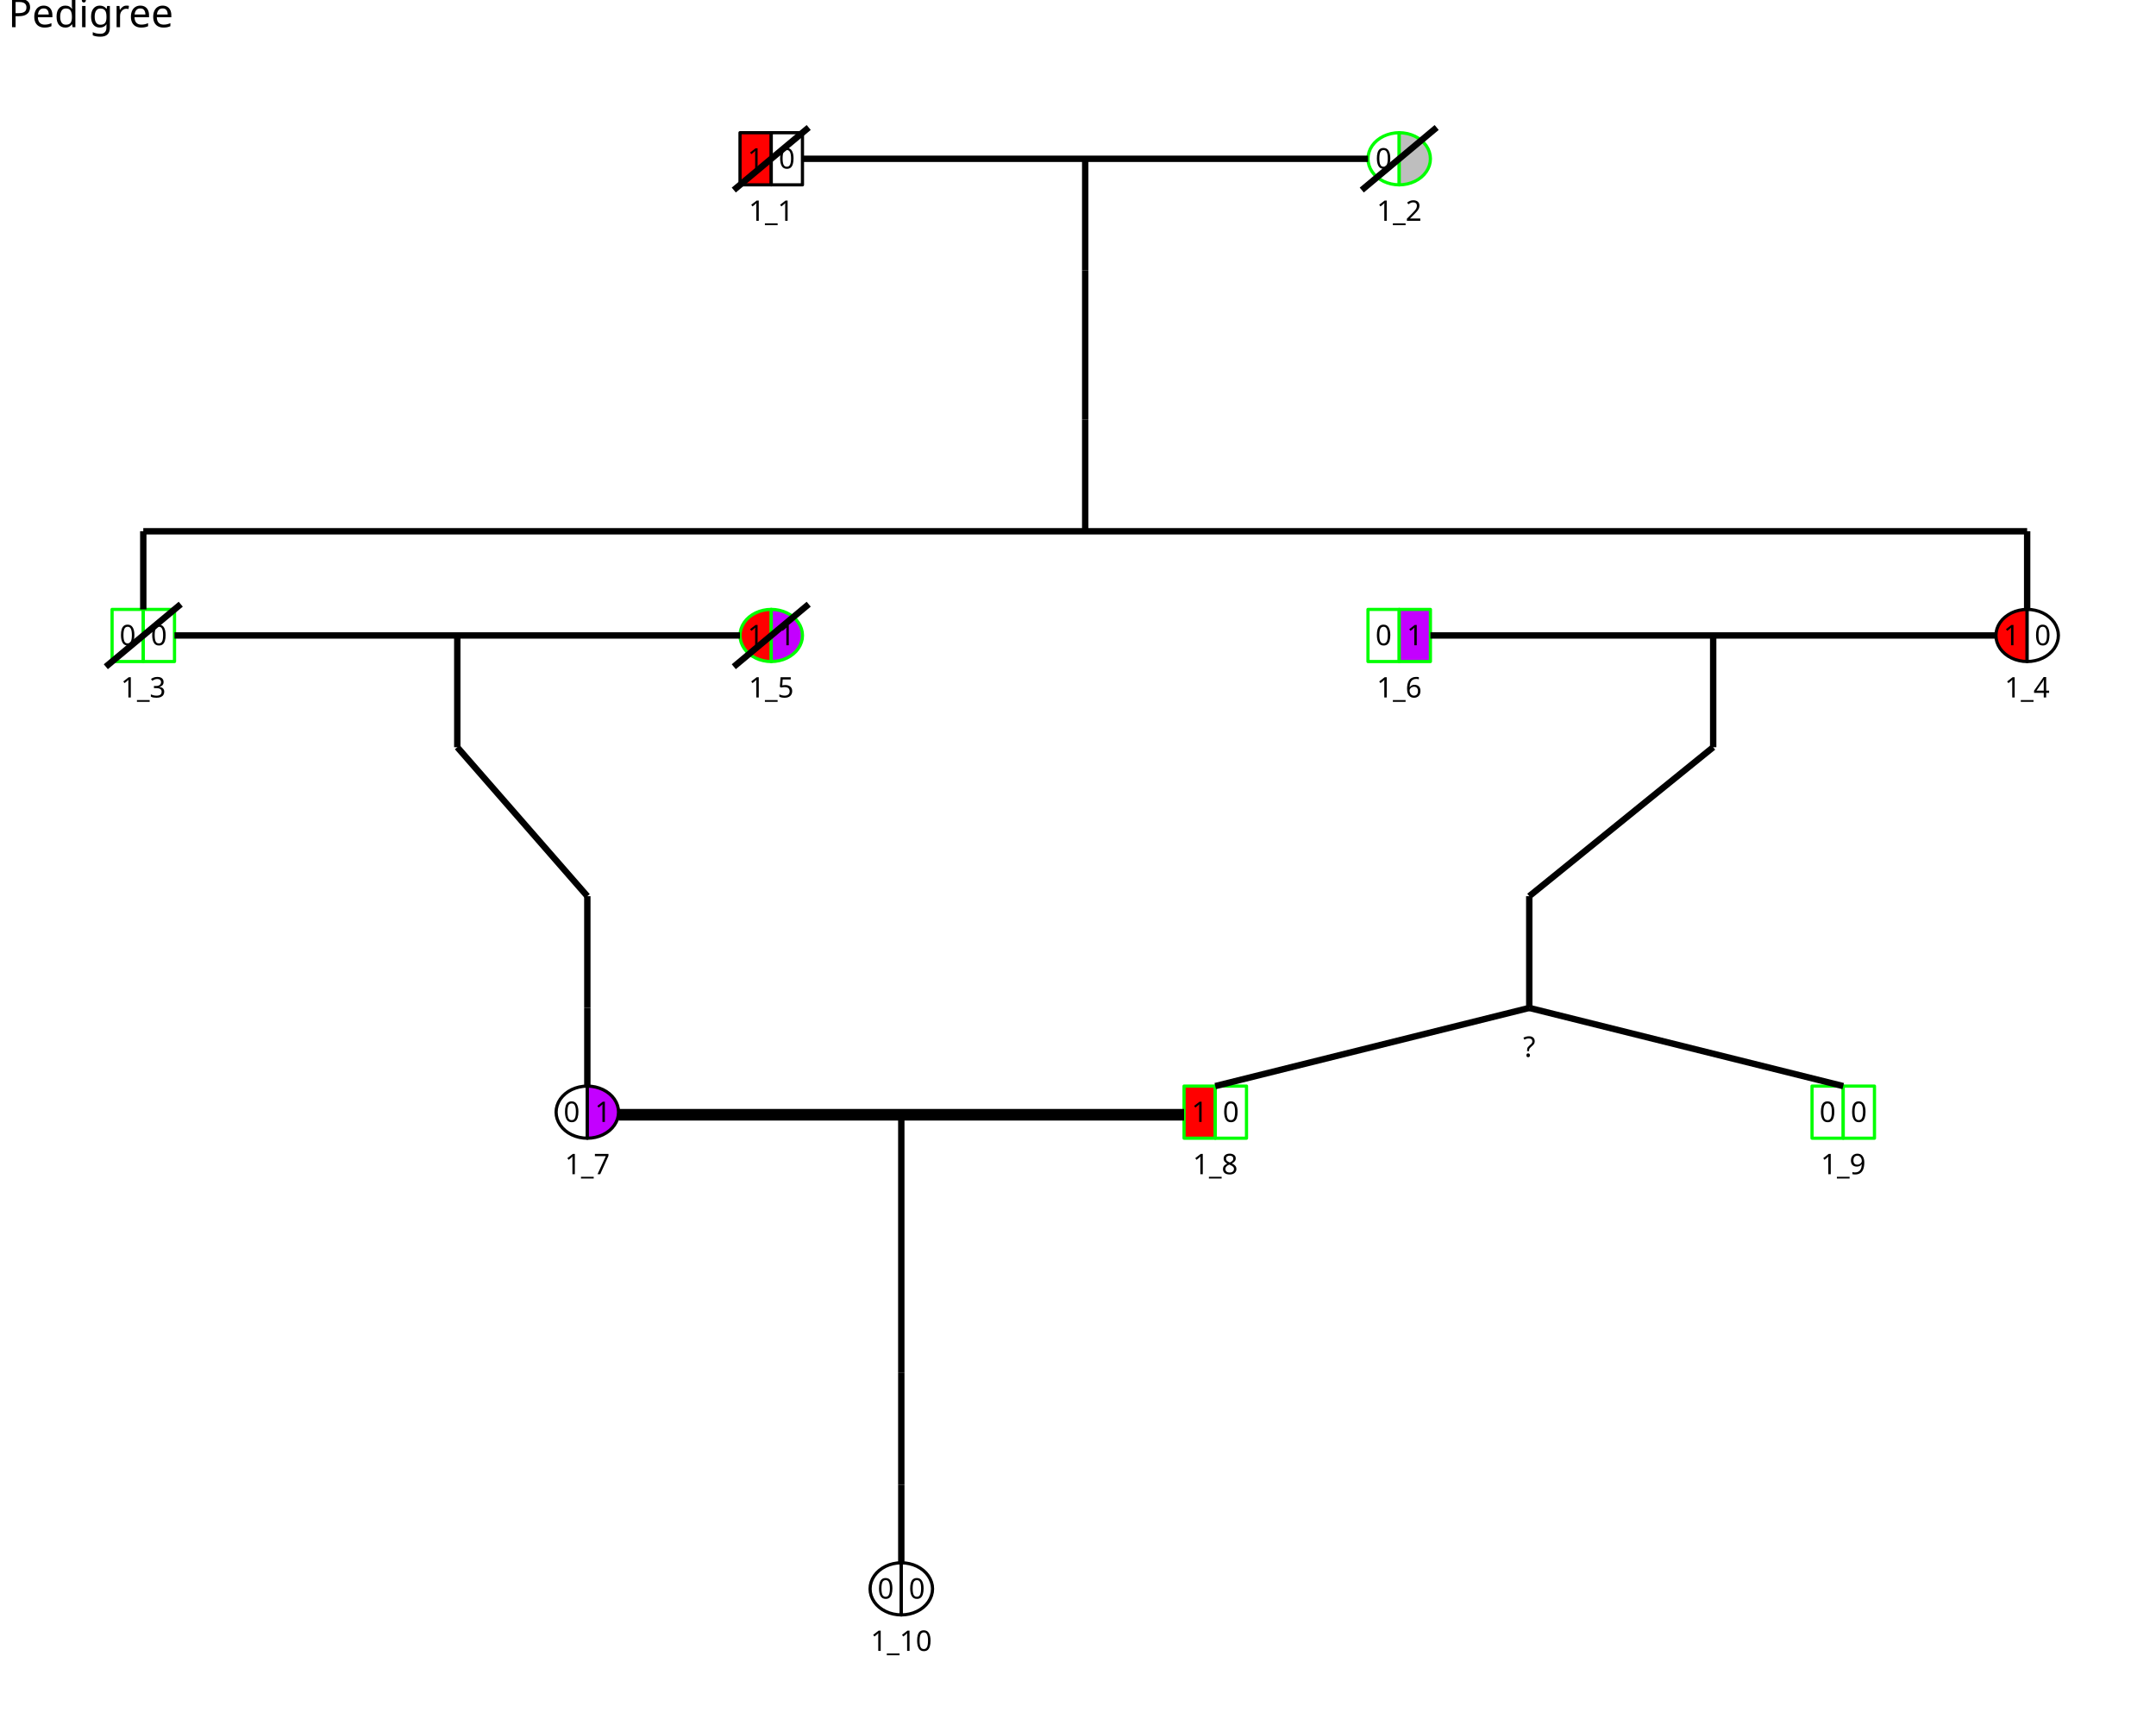
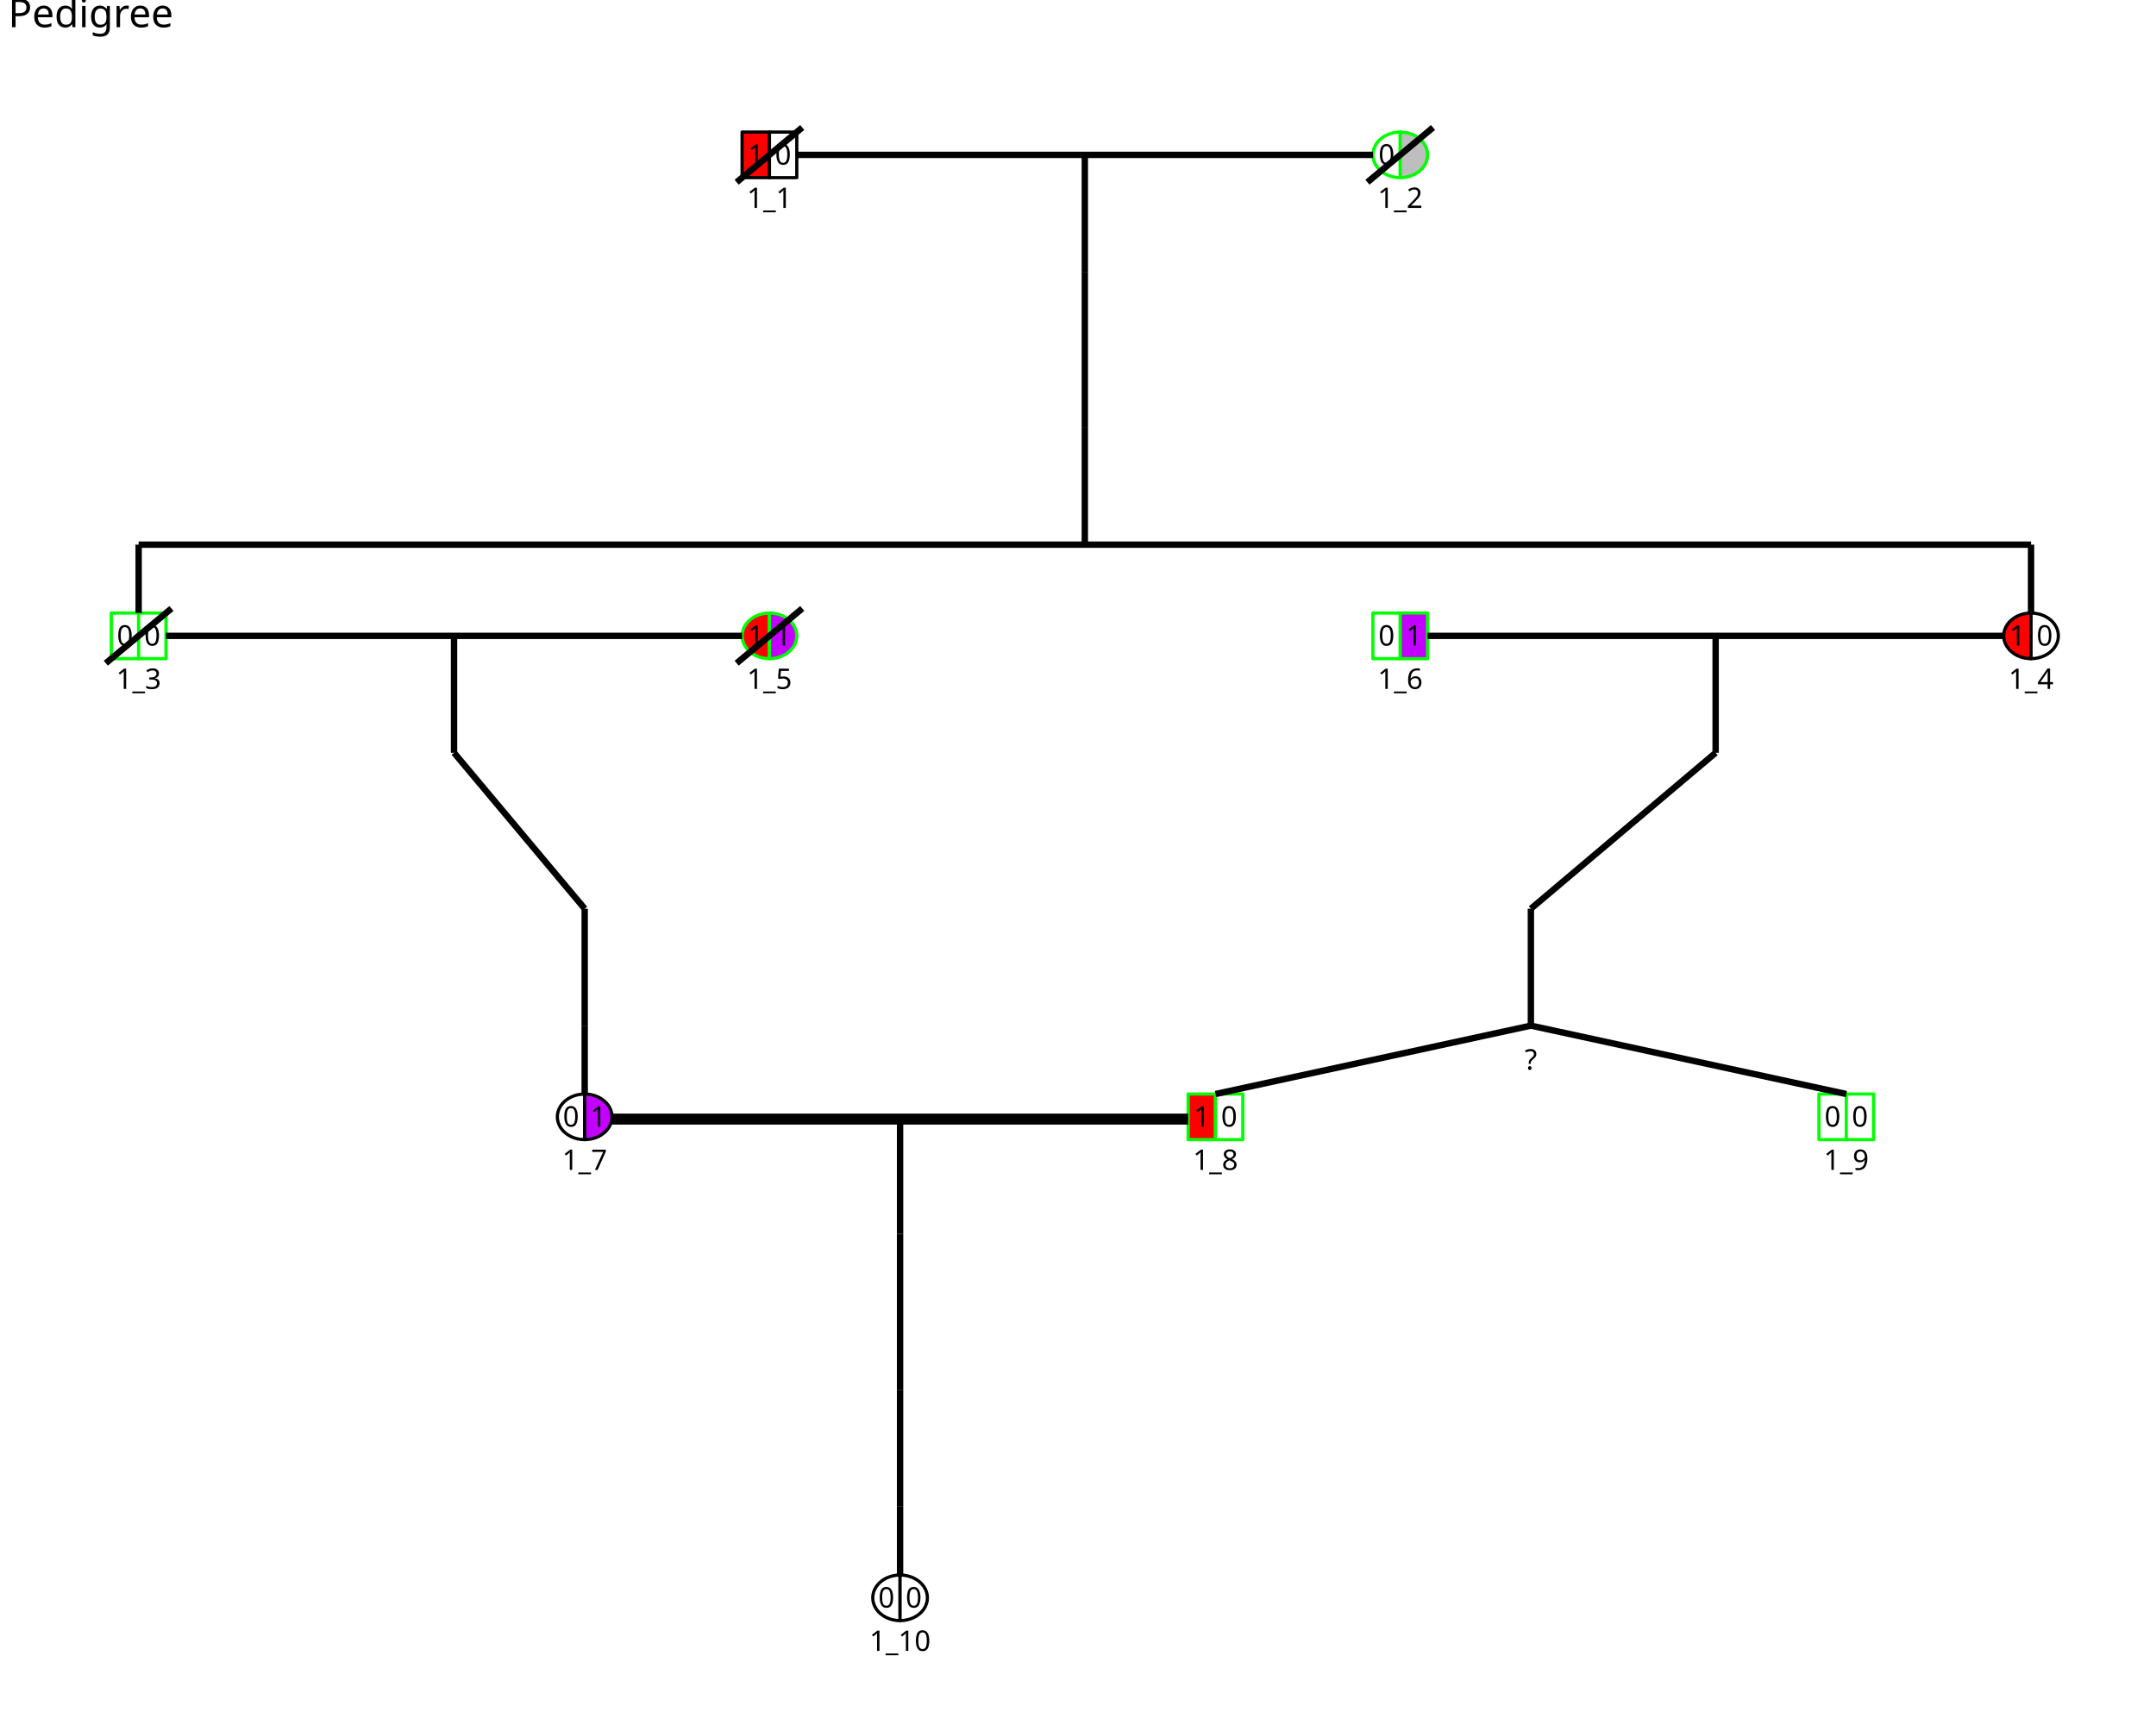
<svg xmlns="http://www.w3.org/2000/svg" class="svglite" data-engine-version="2.0" width="720.00pt" height="576.00pt" viewBox="0 0 720.00 576.00">
  <defs>
    <style type="text/css">
    .svglite line, .svglite polyline, .svglite polygon, .svglite path, .svglite rect, .svglite circle {
      fill: none;
      stroke: #000000;
      stroke-linecap: round;
      stroke-linejoin: round;
      stroke-miterlimit: 10.00;
    }
  </style>
  </defs>
  <rect width="100%" height="100%" style="stroke: none; fill: #FFFFFF;" />
  <defs>
    <clipPath id="cpMC4wMHw3MjAuMDB8MC4wMHw1NzYuMDA=">
      <rect x="0.00" y="0.00" width="720.00" height="576.00" />
    </clipPath>
  </defs>
  <g clip-path="url(#cpMC4wMHw3MjAuMDB8MC4wMHw1NzYuMDA=)">
    <rect x="0.00" y="0.00" width="720.00" height="576.00" style="stroke-width: 1.07; stroke: #FFFFFF; fill: #FFFFFF;" />
  </g>
  <defs>
    <clipPath id="cpMi43NHw3MjAuMDB8MTcuMzB8NTczLjI2">
      <rect x="2.74" y="17.30" width="717.26" height="555.96" />
    </clipPath>
  </defs>
  <g clip-path="url(#cpMi43NHw3MjAuMDB8MTcuMzB8NTczLjI2)">
    <rect x="2.74" y="17.30" width="717.26" height="555.96" style="stroke-width: 1.07; stroke: none;" />
-     <polygon points="257.56,53.02 257.56,44.31 247.13,44.31 247.13,61.72 257.56,61.72 " style="stroke-width: 1.07; stroke-linecap: butt; fill: #FF0000;" />
-     <polygon points="47.85,212.19 47.85,203.49 37.43,203.49 37.43,220.89 47.85,220.89 " style="stroke-width: 1.07; stroke: #00FF00; stroke-linecap: butt; fill: #FFFFFF;" />
-     <polygon points="196.14,371.36 196.14,362.66 194.78,362.74 193.44,362.96 192.15,363.33 190.92,363.83 189.79,364.46 188.77,365.21 187.87,366.07 187.11,367.01 186.51,368.03 186.07,369.11 185.80,370.23 185.71,371.36 185.80,372.50 186.07,373.62 186.51,374.69 187.11,375.71 187.87,376.66 188.77,377.52 189.79,378.27 190.92,378.90 192.15,379.40 193.44,379.77 194.78,379.99 196.14,380.06 " style="stroke-width: 1.07; stroke-linecap: butt; fill: #FFFFFF;" />
-     <polygon points="300.99,530.54 300.99,521.84 299.63,521.91 298.29,522.14 297.00,522.50 295.78,523.00 294.64,523.64 293.62,524.39 292.72,525.24 291.96,526.19 291.36,527.21 290.92,528.29 290.65,529.40 290.57,530.54 290.65,531.67 290.92,532.79 291.36,533.87 291.96,534.89 292.72,535.84 293.62,536.69 294.64,537.44 295.78,538.07 297.00,538.58 298.29,538.94 299.63,539.16 300.99,539.24 " style="stroke-width: 1.07; stroke-linecap: butt; fill: #FFFFFF;" />
-     <polygon points="467.27,53.02 467.27,44.31 465.90,44.39 464.57,44.61 463.28,44.98 462.05,45.48 460.92,46.11 459.89,46.86 458.99,47.72 458.24,48.66 457.63,49.69 457.20,50.76 456.93,51.88 456.84,53.02 456.93,54.15 457.20,55.27 457.63,56.34 458.24,57.37 458.99,58.31 459.89,59.17 460.92,59.92 462.05,60.55 463.28,61.05 464.57,61.42 465.90,61.64 467.27,61.72 " style="stroke-width: 1.07; stroke: #00FF00; stroke-linecap: butt; fill: #FFFFFF;" />
-     <polygon points="257.56,212.19 257.56,203.49 256.20,203.56 254.86,203.79 253.57,204.15 252.35,204.66 251.21,205.29 250.19,206.04 249.29,206.89 248.53,207.84 247.93,208.86 247.49,209.94 247.22,211.05 247.13,212.19 247.22,213.33 247.49,214.44 247.93,215.52 248.53,216.54 249.29,217.49 250.19,218.34 251.21,219.09 252.35,219.72 253.57,220.23 254.86,220.59 256.20,220.82 257.56,220.89 " style="stroke-width: 1.07; stroke: #00FF00; stroke-linecap: butt; fill: #FF0000;" />
-     <polygon points="405.84,371.36 405.84,362.66 395.42,362.66 395.42,380.06 405.84,380.06 " style="stroke-width: 1.07; stroke: #00FF00; stroke-linecap: butt; fill: #FF0000;" />
-     <polygon points="467.27,212.19 467.27,203.49 456.84,203.49 456.84,220.89 467.27,220.89 " style="stroke-width: 1.07; stroke: #00FF00; stroke-linecap: butt; fill: #FFFFFF;" />
-     <polygon points="615.55,371.36 615.55,362.66 605.13,362.66 605.13,380.06 615.55,380.06 " style="stroke-width: 1.07; stroke: #00FF00; stroke-linecap: butt; fill: #FFFFFF;" />
-     <polygon points="676.97,212.19 676.97,203.49 675.61,203.56 674.27,203.79 672.98,204.15 671.76,204.66 670.63,205.29 669.60,206.04 668.70,206.89 667.94,207.84 667.34,208.86 666.90,209.94 666.64,211.05 666.55,212.19 666.64,213.33 666.90,214.44 667.34,215.52 667.94,216.54 668.70,217.49 669.60,218.34 670.63,219.09 671.76,219.72 672.98,220.23 674.27,220.59 675.61,220.82 676.97,220.89 " style="stroke-width: 1.07; stroke-linecap: butt; fill: #FF0000;" />
-     <polygon points="257.56,53.02 257.56,61.72 267.98,61.72 267.98,44.31 257.56,44.31 " style="stroke-width: 1.07; stroke-linecap: butt; fill: #FFFFFF;" />
-     <polygon points="47.85,212.19 47.85,220.89 58.28,220.89 58.28,203.49 47.85,203.49 " style="stroke-width: 1.07; stroke: #00FF00; stroke-linecap: butt; fill: #FFFFFF;" />
-     <polygon points="196.14,371.36 196.14,380.06 197.50,379.99 198.84,379.77 200.13,379.40 201.35,378.90 202.48,378.27 203.51,377.52 204.41,376.66 205.17,375.71 205.77,374.69 206.21,373.62 206.47,372.50 206.56,371.36 206.47,370.23 206.21,369.11 205.77,368.03 205.17,367.01 204.41,366.07 203.51,365.21 202.48,364.46 201.35,363.83 200.13,363.33 198.84,362.96 197.50,362.74 196.14,362.66 " style="stroke-width: 1.07; stroke-linecap: butt; fill: #C300FF;" />
-     <polygon points="300.99,530.54 300.99,539.24 302.35,539.16 303.69,538.94 304.98,538.58 306.20,538.07 307.34,537.44 308.36,536.69 309.26,535.84 310.02,534.89 310.62,533.87 311.06,532.79 311.33,531.67 311.42,530.54 311.33,529.40 311.06,528.29 310.62,527.21 310.02,526.19 309.26,525.24 308.36,524.39 307.34,523.64 306.20,523.00 304.98,522.50 303.69,522.14 302.35,521.91 300.99,521.84 " style="stroke-width: 1.07; stroke-linecap: butt; fill: #FFFFFF;" />
-     <polygon points="467.27,53.02 467.27,61.72 468.63,61.64 469.96,61.42 471.26,61.05 472.48,60.55 473.61,59.92 474.64,59.17 475.54,58.31 476.29,57.37 476.90,56.34 477.34,55.27 477.60,54.15 477.69,53.02 477.60,51.88 477.34,50.76 476.90,49.69 476.29,48.66 475.54,47.72 474.64,46.86 473.61,46.11 472.48,45.48 471.26,44.98 469.96,44.61 468.63,44.39 467.27,44.31 " style="stroke-width: 1.07; stroke: #00FF00; stroke-linecap: butt; fill: #BEBEBE;" />
-     <polygon points="257.56,212.19 257.56,220.89 258.92,220.82 260.26,220.59 261.55,220.23 262.77,219.72 263.91,219.09 264.93,218.34 265.83,217.49 266.59,216.54 267.19,215.52 267.63,214.44 267.90,213.33 267.98,212.19 267.90,211.05 267.63,209.94 267.19,208.86 266.59,207.84 265.83,206.89 264.93,206.04 263.91,205.29 262.77,204.66 261.55,204.15 260.26,203.79 258.92,203.56 257.56,203.49 " style="stroke-width: 1.07; stroke: #00FF00; stroke-linecap: butt; fill: #C300FF;" />
-     <polygon points="405.84,371.36 405.84,380.06 416.27,380.06 416.27,362.66 405.84,362.66 " style="stroke-width: 1.07; stroke: #00FF00; stroke-linecap: butt; fill: #FFFFFF;" />
-     <polygon points="467.27,212.19 467.27,220.89 477.69,220.89 477.69,203.49 467.27,203.49 " style="stroke-width: 1.07; stroke: #00FF00; stroke-linecap: butt; fill: #C300FF;" />
-     <polygon points="615.55,371.36 615.55,380.06 625.98,380.06 625.98,362.66 615.55,362.66 " style="stroke-width: 1.07; stroke: #00FF00; stroke-linecap: butt; fill: #FFFFFF;" />
-     <polygon points="676.97,212.19 676.97,220.89 678.33,220.82 679.67,220.59 680.96,220.23 682.18,219.72 683.32,219.09 684.34,218.34 685.24,217.49 686.00,216.54 686.60,215.52 687.04,214.44 687.31,213.33 687.40,212.19 687.31,211.05 687.04,209.94 686.60,208.86 686.00,207.84 685.24,206.89 684.34,206.04 683.32,205.29 682.18,204.66 680.96,204.15 679.67,203.79 678.33,203.56 676.97,203.49 " style="stroke-width: 1.07; stroke-linecap: butt; fill: #FFFFFF;" />
-     <text x="252.35" y="56.28" text-anchor="middle" style="font-size: 9.48px; font-family: sans;" textLength="5.28px" lengthAdjust="spacingAndGlyphs">1</text>
-     <text x="42.64" y="215.45" text-anchor="middle" style="font-size: 9.48px; font-family: sans;" textLength="5.28px" lengthAdjust="spacingAndGlyphs">0</text>
-     <text x="190.92" y="374.63" text-anchor="middle" style="font-size: 9.48px; font-family: sans;" textLength="5.28px" lengthAdjust="spacingAndGlyphs">0</text>
-     <text x="295.78" y="533.80" text-anchor="middle" style="font-size: 9.48px; font-family: sans;" textLength="5.28px" lengthAdjust="spacingAndGlyphs">0</text>
-     <text x="462.05" y="56.28" text-anchor="middle" style="font-size: 9.48px; font-family: sans;" textLength="5.28px" lengthAdjust="spacingAndGlyphs">0</text>
-     <text x="252.35" y="215.45" text-anchor="middle" style="font-size: 9.48px; font-family: sans;" textLength="5.28px" lengthAdjust="spacingAndGlyphs">1</text>
-     <text x="400.63" y="374.63" text-anchor="middle" style="font-size: 9.48px; font-family: sans;" textLength="5.28px" lengthAdjust="spacingAndGlyphs">1</text>
-     <text x="462.05" y="215.45" text-anchor="middle" style="font-size: 9.48px; font-family: sans;" textLength="5.28px" lengthAdjust="spacingAndGlyphs">0</text>
-     <text x="610.34" y="374.63" text-anchor="middle" style="font-size: 9.48px; font-family: sans;" textLength="5.28px" lengthAdjust="spacingAndGlyphs">0</text>
-     <text x="671.76" y="215.45" text-anchor="middle" style="font-size: 9.48px; font-family: sans;" textLength="5.28px" lengthAdjust="spacingAndGlyphs">1</text>
-     <text x="262.77" y="56.28" text-anchor="middle" style="font-size: 9.48px; font-family: sans;" textLength="5.28px" lengthAdjust="spacingAndGlyphs">0</text>
-     <text x="53.07" y="215.45" text-anchor="middle" style="font-size: 9.48px; font-family: sans;" textLength="5.28px" lengthAdjust="spacingAndGlyphs">0</text>
-     <text x="201.35" y="374.63" text-anchor="middle" style="font-size: 9.48px; font-family: sans;" textLength="5.28px" lengthAdjust="spacingAndGlyphs">1</text>
-     <text x="306.20" y="533.80" text-anchor="middle" style="font-size: 9.48px; font-family: sans;" textLength="5.28px" lengthAdjust="spacingAndGlyphs">0</text>
-     <text x="262.77" y="215.45" text-anchor="middle" style="font-size: 9.48px; font-family: sans;" textLength="5.28px" lengthAdjust="spacingAndGlyphs">1</text>
-     <text x="411.06" y="374.63" text-anchor="middle" style="font-size: 9.48px; font-family: sans;" textLength="5.28px" lengthAdjust="spacingAndGlyphs">0</text>
-     <text x="472.48" y="215.45" text-anchor="middle" style="font-size: 9.48px; font-family: sans;" textLength="5.28px" lengthAdjust="spacingAndGlyphs">1</text>
-     <text x="620.76" y="374.63" text-anchor="middle" style="font-size: 9.48px; font-family: sans;" textLength="5.28px" lengthAdjust="spacingAndGlyphs">0</text>
-     <text x="682.18" y="215.45" text-anchor="middle" style="font-size: 9.48px; font-family: sans;" textLength="5.28px" lengthAdjust="spacingAndGlyphs">0</text>
-     <text x="257.56" y="73.73" text-anchor="middle" style="font-size: 9.48px; font-family: sans;" textLength="15.83px" lengthAdjust="spacingAndGlyphs">1_1</text>
-     <text x="47.85" y="232.90" text-anchor="middle" style="font-size: 9.48px; font-family: sans;" textLength="15.83px" lengthAdjust="spacingAndGlyphs">1_3</text>
-     <text x="196.14" y="392.08" text-anchor="middle" style="font-size: 9.48px; font-family: sans;" textLength="15.83px" lengthAdjust="spacingAndGlyphs">1_7</text>
-     <text x="300.99" y="551.25" text-anchor="middle" style="font-size: 9.48px; font-family: sans;" textLength="21.10px" lengthAdjust="spacingAndGlyphs">1_10</text>
-     <text x="467.27" y="73.73" text-anchor="middle" style="font-size: 9.48px; font-family: sans;" textLength="15.83px" lengthAdjust="spacingAndGlyphs">1_2</text>
-     <text x="257.56" y="232.90" text-anchor="middle" style="font-size: 9.48px; font-family: sans;" textLength="15.83px" lengthAdjust="spacingAndGlyphs">1_5</text>
-     <text x="405.84" y="392.08" text-anchor="middle" style="font-size: 9.48px; font-family: sans;" textLength="15.83px" lengthAdjust="spacingAndGlyphs">1_8</text>
-     <text x="467.27" y="232.90" text-anchor="middle" style="font-size: 9.48px; font-family: sans;" textLength="15.83px" lengthAdjust="spacingAndGlyphs">1_6</text>
-     <text x="615.55" y="392.08" text-anchor="middle" style="font-size: 9.48px; font-family: sans;" textLength="15.83px" lengthAdjust="spacingAndGlyphs">1_9</text>
-     <text x="676.97" y="232.90" text-anchor="middle" style="font-size: 9.48px; font-family: sans;" textLength="15.83px" lengthAdjust="spacingAndGlyphs">1_4</text>
-     <text x="510.70" y="352.88" text-anchor="middle" style="font-size: 9.48px; font-family: sans;" textLength="5.28px" lengthAdjust="spacingAndGlyphs">?</text>
-     <line x1="245.05" y1="63.46" x2="270.07" y2="42.57" style="stroke-width: 2.13; stroke-linecap: butt;" />
-     <line x1="35.34" y1="222.63" x2="60.36" y2="201.75" style="stroke-width: 2.13; stroke-linecap: butt;" />
-     <line x1="454.76" y1="63.46" x2="479.78" y2="42.57" style="stroke-width: 2.13; stroke-linecap: butt;" />
-     <line x1="245.05" y1="222.63" x2="270.07" y2="201.75" style="stroke-width: 2.13; stroke-linecap: butt;" />
-     <line x1="267.98" y1="53.02" x2="456.84" y2="53.02" style="stroke-width: 2.13; stroke-linecap: butt;" />
-     <line x1="58.28" y1="212.19" x2="247.13" y2="212.19" style="stroke-width: 2.13; stroke-linecap: butt;" />
-     <line x1="206.56" y1="371.36" x2="395.42" y2="371.36" style="stroke-width: 2.13; stroke-linecap: butt;" />
-     <line x1="477.69" y1="212.19" x2="666.55" y2="212.19" style="stroke-width: 2.13; stroke-linecap: butt;" />
-     <line x1="206.56" y1="373.10" x2="395.42" y2="373.10" style="stroke-width: 2.13; stroke-linecap: butt;" />
-     <line x1="47.85" y1="203.49" x2="47.85" y2="177.39" style="stroke-width: 2.13; stroke-linecap: butt;" />
-     <line x1="676.97" y1="203.49" x2="676.97" y2="177.39" style="stroke-width: 2.13; stroke-linecap: butt;" />
-     <line x1="47.85" y1="177.39" x2="676.97" y2="177.39" style="stroke-width: 2.13; stroke-linecap: butt;" />
-     <line x1="362.41" y1="177.39" x2="362.41" y2="140.08" style="stroke-width: 2.13; stroke-linecap: butt;" />
-     <line x1="362.41" y1="140.08" x2="362.41" y2="90.33" style="stroke-width: 2.13; stroke-linecap: butt;" />
-     <line x1="362.41" y1="90.33" x2="362.41" y2="53.02" style="stroke-width: 2.13; stroke-linecap: butt;" />
-     <line x1="196.14" y1="362.66" x2="196.14" y2="336.56" style="stroke-width: 2.13; stroke-linecap: butt;" />
-     <line x1="196.14" y1="336.56" x2="196.14" y2="336.56" style="stroke-width: 2.13; stroke-linecap: butt;" />
-     <line x1="196.14" y1="336.56" x2="196.14" y2="299.25" style="stroke-width: 2.13; stroke-linecap: butt;" />
-     <line x1="196.14" y1="299.25" x2="152.71" y2="249.50" style="stroke-width: 2.13; stroke-linecap: butt;" />
-     <line x1="152.71" y1="249.50" x2="152.71" y2="212.19" style="stroke-width: 2.13; stroke-linecap: butt;" />
-     <line x1="405.84" y1="362.66" x2="510.70" y2="336.56" style="stroke-width: 2.13; stroke-linecap: butt;" />
-     <line x1="615.55" y1="362.66" x2="510.70" y2="336.56" style="stroke-width: 2.13; stroke-linecap: butt;" />
-     <line x1="510.70" y1="336.56" x2="510.70" y2="336.56" style="stroke-width: 2.13; stroke-linecap: butt;" />
-     <line x1="510.70" y1="336.56" x2="510.70" y2="299.25" style="stroke-width: 2.13; stroke-linecap: butt;" />
-     <line x1="510.70" y1="299.25" x2="572.12" y2="249.50" style="stroke-width: 2.13; stroke-linecap: butt;" />
-     <line x1="572.12" y1="249.50" x2="572.12" y2="212.19" style="stroke-width: 2.13; stroke-linecap: butt;" />
-     <line x1="300.99" y1="521.84" x2="300.99" y2="495.74" style="stroke-width: 2.13; stroke-linecap: butt;" />
-     <line x1="300.99" y1="495.74" x2="300.99" y2="495.74" style="stroke-width: 2.13; stroke-linecap: butt;" />
-     <line x1="300.99" y1="495.74" x2="300.99" y2="458.43" style="stroke-width: 2.13; stroke-linecap: butt;" />
-     <line x1="300.99" y1="458.43" x2="300.99" y2="408.68" style="stroke-width: 2.13; stroke-linecap: butt;" />
-     <line x1="300.99" y1="408.68" x2="300.99" y2="371.36" style="stroke-width: 2.13; stroke-linecap: butt;" />
+     <polygon points="256.96,51.71 256.96,44.10 247.82,44.10 247.82,59.32 256.96,59.32 " style="stroke-width: 1.07; stroke-linecap: butt; fill: #FF0000;" />
+     <polygon points="46.30,212.32 46.30,204.70 37.17,204.70 37.17,219.93 46.30,219.93 " style="stroke-width: 1.07; stroke: #00FF00; stroke-linecap: butt; fill: #FFFFFF;" />
+     <polygon points="195.26,372.92 195.26,365.31 194.06,365.38 192.89,365.57 191.76,365.89 190.69,366.33 189.70,366.88 188.80,367.54 188.01,368.29 187.35,369.12 186.82,370.01 186.44,370.95 186.20,371.93 186.12,372.92 186.20,373.92 186.44,374.89 186.82,375.84 187.35,376.73 188.01,377.56 188.80,378.31 189.70,378.96 190.69,379.52 191.76,379.96 192.89,380.28 194.06,380.47 195.26,380.54 " style="stroke-width: 1.07; stroke-linecap: butt; fill: #FFFFFF;" />
+     <polygon points="300.58,533.53 300.58,525.92 299.39,525.98 298.22,526.18 297.09,526.50 296.02,526.94 295.02,527.49 294.13,528.15 293.34,528.90 292.68,529.72 292.15,530.62 291.76,531.56 291.53,532.54 291.45,533.53 291.53,534.52 291.76,535.50 292.15,536.44 292.68,537.34 293.34,538.17 294.13,538.91 295.02,539.57 296.02,540.12 297.09,540.56 298.22,540.88 299.39,541.08 300.58,541.14 " style="stroke-width: 1.07; stroke-linecap: butt; fill: #FFFFFF;" />
+     <polygon points="467.61,51.71 467.61,44.10 466.42,44.16 465.25,44.36 464.12,44.68 463.05,45.12 462.05,45.67 461.15,46.33 460.37,47.08 459.70,47.90 459.18,48.80 458.79,49.74 458.56,50.72 458.48,51.71 458.56,52.70 458.79,53.68 459.18,54.62 459.70,55.52 460.37,56.34 461.15,57.09 462.05,57.75 463.05,58.30 464.12,58.74 465.25,59.06 466.42,59.26 467.61,59.32 " style="stroke-width: 1.07; stroke: #00FF00; stroke-linecap: butt; fill: #FFFFFF;" />
+     <polygon points="256.96,212.32 256.96,204.70 255.76,204.77 254.59,204.96 253.46,205.28 252.39,205.72 251.40,206.28 250.50,206.93 249.71,207.68 249.05,208.51 248.52,209.40 248.14,210.35 247.90,211.32 247.82,212.32 247.90,213.31 248.14,214.29 248.52,215.23 249.05,216.12 249.71,216.95 250.50,217.70 251.40,218.36 252.39,218.91 253.46,219.35 254.59,219.67 255.76,219.87 256.96,219.93 " style="stroke-width: 1.07; stroke: #00FF00; stroke-linecap: butt; fill: #FF0000;" />
+     <polygon points="405.91,372.92 405.91,365.31 396.78,365.31 396.78,380.54 405.91,380.54 " style="stroke-width: 1.07; stroke: #00FF00; stroke-linecap: butt; fill: #FF0000;" />
+     <polygon points="467.61,212.32 467.61,204.70 458.48,204.70 458.48,219.93 467.61,219.93 " style="stroke-width: 1.07; stroke: #00FF00; stroke-linecap: butt; fill: #FFFFFF;" />
+     <polygon points="616.57,372.92 616.57,365.31 607.44,365.31 607.44,380.54 616.57,380.54 " style="stroke-width: 1.07; stroke: #00FF00; stroke-linecap: butt; fill: #FFFFFF;" />
+     <polygon points="678.27,212.32 678.27,204.70 677.07,204.77 675.90,204.96 674.77,205.28 673.70,205.72 672.71,206.28 671.81,206.93 671.02,207.68 670.36,208.51 669.83,209.40 669.45,210.35 669.21,211.32 669.14,212.32 669.21,213.31 669.45,214.29 669.83,215.23 670.36,216.12 671.02,216.95 671.81,217.70 672.71,218.36 673.70,218.91 674.77,219.35 675.90,219.67 677.07,219.87 678.27,219.93 " style="stroke-width: 1.07; stroke-linecap: butt; fill: #FF0000;" />
+     <polygon points="256.96,51.71 256.96,59.32 266.09,59.32 266.09,44.10 256.96,44.10 " style="stroke-width: 1.07; stroke-linecap: butt; fill: #FFFFFF;" />
+     <polygon points="46.30,212.32 46.30,219.93 55.43,219.93 55.43,204.70 46.30,204.70 " style="stroke-width: 1.07; stroke: #00FF00; stroke-linecap: butt; fill: #FFFFFF;" />
+     <polygon points="195.26,372.92 195.26,380.54 196.45,380.47 197.62,380.28 198.75,379.96 199.82,379.52 200.81,378.96 201.71,378.31 202.50,377.56 203.16,376.73 203.69,375.84 204.08,374.89 204.31,373.92 204.39,372.92 204.31,371.93 204.08,370.95 203.69,370.01 203.16,369.12 202.50,368.29 201.71,367.54 200.81,366.88 199.82,366.33 198.75,365.89 197.62,365.57 196.45,365.38 195.26,365.31 " style="stroke-width: 1.07; stroke-linecap: butt; fill: #C300FF;" />
+     <polygon points="300.58,533.53 300.58,541.14 301.78,541.08 302.95,540.88 304.08,540.56 305.15,540.12 306.14,539.57 307.04,538.91 307.83,538.17 308.49,537.34 309.02,536.44 309.40,535.50 309.64,534.52 309.71,533.53 309.64,532.54 309.40,531.56 309.02,530.62 308.49,529.72 307.83,528.90 307.04,528.15 306.14,527.49 305.15,526.94 304.08,526.50 302.95,526.18 301.78,525.98 300.58,525.92 " style="stroke-width: 1.07; stroke-linecap: butt; fill: #FFFFFF;" />
+     <polygon points="467.61,51.71 467.61,59.32 468.80,59.26 469.97,59.06 471.10,58.74 472.18,58.30 473.17,57.75 474.07,57.09 474.85,56.34 475.52,55.52 476.05,54.62 476.43,53.68 476.66,52.70 476.74,51.71 476.66,50.72 476.43,49.74 476.05,48.80 475.52,47.90 474.85,47.08 474.07,46.33 473.17,45.67 472.18,45.12 471.10,44.68 469.97,44.36 468.80,44.16 467.61,44.10 " style="stroke-width: 1.07; stroke: #00FF00; stroke-linecap: butt; fill: #BEBEBE;" />
+     <polygon points="256.96,212.32 256.96,219.93 258.15,219.87 259.32,219.67 260.45,219.35 261.52,218.91 262.51,218.36 263.41,217.70 264.20,216.95 264.86,216.12 265.39,215.23 265.77,214.29 266.01,213.31 266.09,212.32 266.01,211.32 265.77,210.35 265.39,209.40 264.86,208.51 264.20,207.68 263.41,206.93 262.51,206.28 261.52,205.72 260.45,205.28 259.32,204.96 258.15,204.77 256.96,204.70 " style="stroke-width: 1.07; stroke: #00FF00; stroke-linecap: butt; fill: #C300FF;" />
+     <polygon points="405.91,372.92 405.91,380.54 415.04,380.54 415.04,365.31 405.91,365.31 " style="stroke-width: 1.07; stroke: #00FF00; stroke-linecap: butt; fill: #FFFFFF;" />
+     <polygon points="467.61,212.32 467.61,219.93 476.74,219.93 476.74,204.70 467.61,204.70 " style="stroke-width: 1.07; stroke: #00FF00; stroke-linecap: butt; fill: #C300FF;" />
+     <polygon points="616.57,372.92 616.57,380.54 625.70,380.54 625.70,365.31 616.57,365.31 " style="stroke-width: 1.07; stroke: #00FF00; stroke-linecap: butt; fill: #FFFFFF;" />
+     <polygon points="678.27,212.32 678.27,219.93 679.46,219.87 680.63,219.67 681.76,219.35 682.83,218.91 683.82,218.36 684.72,217.70 685.51,216.95 686.17,216.12 686.70,215.23 687.09,214.29 687.32,213.31 687.40,212.32 687.32,211.32 687.09,210.35 686.70,209.40 686.17,208.51 685.51,207.68 684.72,206.93 683.82,206.28 682.83,205.72 681.76,205.28 680.63,204.96 679.46,204.77 678.27,204.70 " style="stroke-width: 1.07; stroke-linecap: butt; fill: #FFFFFF;" />
+     <text x="252.39" y="54.97" text-anchor="middle" style="font-size: 9.48px; font-family: sans;" textLength="5.28px" lengthAdjust="spacingAndGlyphs">1</text>
+     <text x="41.73" y="215.58" text-anchor="middle" style="font-size: 9.48px; font-family: sans;" textLength="5.28px" lengthAdjust="spacingAndGlyphs">0</text>
+     <text x="190.69" y="376.19" text-anchor="middle" style="font-size: 9.48px; font-family: sans;" textLength="5.28px" lengthAdjust="spacingAndGlyphs">0</text>
+     <text x="296.02" y="536.79" text-anchor="middle" style="font-size: 9.48px; font-family: sans;" textLength="5.28px" lengthAdjust="spacingAndGlyphs">0</text>
+     <text x="463.05" y="54.97" text-anchor="middle" style="font-size: 9.48px; font-family: sans;" textLength="5.28px" lengthAdjust="spacingAndGlyphs">0</text>
+     <text x="252.39" y="215.58" text-anchor="middle" style="font-size: 9.48px; font-family: sans;" textLength="5.28px" lengthAdjust="spacingAndGlyphs">1</text>
+     <text x="401.35" y="376.19" text-anchor="middle" style="font-size: 9.48px; font-family: sans;" textLength="5.28px" lengthAdjust="spacingAndGlyphs">1</text>
+     <text x="463.05" y="215.58" text-anchor="middle" style="font-size: 9.48px; font-family: sans;" textLength="5.28px" lengthAdjust="spacingAndGlyphs">0</text>
+     <text x="612.00" y="376.19" text-anchor="middle" style="font-size: 9.48px; font-family: sans;" textLength="5.28px" lengthAdjust="spacingAndGlyphs">0</text>
+     <text x="673.70" y="215.58" text-anchor="middle" style="font-size: 9.48px; font-family: sans;" textLength="5.28px" lengthAdjust="spacingAndGlyphs">1</text>
+     <text x="261.52" y="54.97" text-anchor="middle" style="font-size: 9.48px; font-family: sans;" textLength="5.28px" lengthAdjust="spacingAndGlyphs">0</text>
+     <text x="50.86" y="215.58" text-anchor="middle" style="font-size: 9.48px; font-family: sans;" textLength="5.28px" lengthAdjust="spacingAndGlyphs">0</text>
+     <text x="199.82" y="376.19" text-anchor="middle" style="font-size: 9.48px; font-family: sans;" textLength="5.28px" lengthAdjust="spacingAndGlyphs">1</text>
+     <text x="305.15" y="536.79" text-anchor="middle" style="font-size: 9.48px; font-family: sans;" textLength="5.28px" lengthAdjust="spacingAndGlyphs">0</text>
+     <text x="261.52" y="215.58" text-anchor="middle" style="font-size: 9.48px; font-family: sans;" textLength="5.28px" lengthAdjust="spacingAndGlyphs">1</text>
+     <text x="410.48" y="376.19" text-anchor="middle" style="font-size: 9.48px; font-family: sans;" textLength="5.28px" lengthAdjust="spacingAndGlyphs">0</text>
+     <text x="472.18" y="215.58" text-anchor="middle" style="font-size: 9.48px; font-family: sans;" textLength="5.28px" lengthAdjust="spacingAndGlyphs">1</text>
+     <text x="621.13" y="376.19" text-anchor="middle" style="font-size: 9.48px; font-family: sans;" textLength="5.28px" lengthAdjust="spacingAndGlyphs">0</text>
+     <text x="682.83" y="215.58" text-anchor="middle" style="font-size: 9.48px; font-family: sans;" textLength="5.28px" lengthAdjust="spacingAndGlyphs">0</text>
+     <text x="256.96" y="69.43" text-anchor="middle" style="font-size: 9.48px; font-family: sans;" textLength="15.83px" lengthAdjust="spacingAndGlyphs">1_1</text>
+     <text x="46.30" y="230.04" text-anchor="middle" style="font-size: 9.48px; font-family: sans;" textLength="15.83px" lengthAdjust="spacingAndGlyphs">1_3</text>
+     <text x="195.26" y="390.65" text-anchor="middle" style="font-size: 9.48px; font-family: sans;" textLength="15.83px" lengthAdjust="spacingAndGlyphs">1_7</text>
+     <text x="300.58" y="551.25" text-anchor="middle" style="font-size: 9.48px; font-family: sans;" textLength="21.10px" lengthAdjust="spacingAndGlyphs">1_10</text>
+     <text x="467.61" y="69.43" text-anchor="middle" style="font-size: 9.48px; font-family: sans;" textLength="15.83px" lengthAdjust="spacingAndGlyphs">1_2</text>
+     <text x="256.96" y="230.04" text-anchor="middle" style="font-size: 9.48px; font-family: sans;" textLength="15.83px" lengthAdjust="spacingAndGlyphs">1_5</text>
+     <text x="405.91" y="390.65" text-anchor="middle" style="font-size: 9.48px; font-family: sans;" textLength="15.83px" lengthAdjust="spacingAndGlyphs">1_8</text>
+     <text x="467.61" y="230.04" text-anchor="middle" style="font-size: 9.48px; font-family: sans;" textLength="15.83px" lengthAdjust="spacingAndGlyphs">1_6</text>
+     <text x="616.57" y="390.65" text-anchor="middle" style="font-size: 9.48px; font-family: sans;" textLength="15.83px" lengthAdjust="spacingAndGlyphs">1_9</text>
+     <text x="678.27" y="230.04" text-anchor="middle" style="font-size: 9.48px; font-family: sans;" textLength="15.83px" lengthAdjust="spacingAndGlyphs">1_4</text>
+     <text x="511.24" y="357.15" text-anchor="middle" style="font-size: 9.48px; font-family: sans;" textLength="5.28px" lengthAdjust="spacingAndGlyphs">?</text>
+     <line x1="246.00" y1="60.85" x2="267.91" y2="42.57" style="stroke-width: 2.13; stroke-linecap: butt;" />
+     <line x1="35.34" y1="221.45" x2="57.26" y2="203.18" style="stroke-width: 2.13; stroke-linecap: butt;" />
+     <line x1="456.65" y1="60.85" x2="478.57" y2="42.57" style="stroke-width: 2.13; stroke-linecap: butt;" />
+     <line x1="246.00" y1="221.45" x2="267.91" y2="203.18" style="stroke-width: 2.13; stroke-linecap: butt;" />
+     <line x1="266.09" y1="51.71" x2="458.48" y2="51.71" style="stroke-width: 2.13; stroke-linecap: butt;" />
+     <line x1="55.43" y1="212.32" x2="247.82" y2="212.32" style="stroke-width: 2.13; stroke-linecap: butt;" />
+     <line x1="204.39" y1="372.92" x2="396.78" y2="372.92" style="stroke-width: 2.13; stroke-linecap: butt;" />
+     <line x1="476.74" y1="212.32" x2="669.14" y2="212.32" style="stroke-width: 2.13; stroke-linecap: butt;" />
+     <line x1="204.39" y1="374.45" x2="396.78" y2="374.45" style="stroke-width: 2.13; stroke-linecap: butt;" />
+     <line x1="46.30" y1="204.70" x2="46.30" y2="181.87" style="stroke-width: 2.13; stroke-linecap: butt;" />
+     <line x1="678.27" y1="204.70" x2="678.27" y2="181.87" style="stroke-width: 2.13; stroke-linecap: butt;" />
+     <line x1="46.30" y1="181.87" x2="678.27" y2="181.87" style="stroke-width: 2.13; stroke-linecap: butt;" />
+     <line x1="362.28" y1="181.87" x2="362.28" y2="142.82" style="stroke-width: 2.13; stroke-linecap: butt;" />
+     <line x1="362.28" y1="142.82" x2="362.28" y2="90.76" style="stroke-width: 2.13; stroke-linecap: butt;" />
+     <line x1="362.28" y1="90.76" x2="362.28" y2="51.71" style="stroke-width: 2.13; stroke-linecap: butt;" />
+     <line x1="195.26" y1="365.31" x2="195.26" y2="342.47" style="stroke-width: 2.13; stroke-linecap: butt;" />
+     <line x1="195.26" y1="342.47" x2="195.26" y2="342.47" style="stroke-width: 2.13; stroke-linecap: butt;" />
+     <line x1="195.26" y1="342.47" x2="195.26" y2="303.43" style="stroke-width: 2.13; stroke-linecap: butt;" />
+     <line x1="195.26" y1="303.43" x2="151.63" y2="251.36" style="stroke-width: 2.13; stroke-linecap: butt;" />
+     <line x1="151.63" y1="251.36" x2="151.63" y2="212.32" style="stroke-width: 2.13; stroke-linecap: butt;" />
+     <line x1="405.91" y1="365.31" x2="511.24" y2="342.47" style="stroke-width: 2.13; stroke-linecap: butt;" />
+     <line x1="616.57" y1="365.31" x2="511.24" y2="342.47" style="stroke-width: 2.13; stroke-linecap: butt;" />
+     <line x1="511.24" y1="342.47" x2="511.24" y2="342.47" style="stroke-width: 2.13; stroke-linecap: butt;" />
+     <line x1="511.24" y1="342.47" x2="511.24" y2="303.43" style="stroke-width: 2.13; stroke-linecap: butt;" />
+     <line x1="511.24" y1="303.43" x2="572.94" y2="251.36" style="stroke-width: 2.13; stroke-linecap: butt;" />
+     <line x1="572.94" y1="251.36" x2="572.94" y2="212.32" style="stroke-width: 2.13; stroke-linecap: butt;" />
+     <line x1="300.58" y1="525.92" x2="300.58" y2="503.08" style="stroke-width: 2.13; stroke-linecap: butt;" />
+     <line x1="300.58" y1="503.08" x2="300.58" y2="503.08" style="stroke-width: 2.13; stroke-linecap: butt;" />
+     <line x1="300.58" y1="503.08" x2="300.58" y2="464.03" style="stroke-width: 2.13; stroke-linecap: butt;" />
+     <line x1="300.58" y1="464.03" x2="300.58" y2="411.97" style="stroke-width: 2.13; stroke-linecap: butt;" />
+     <line x1="300.58" y1="411.97" x2="300.58" y2="372.92" style="stroke-width: 2.13; stroke-linecap: butt;" />
  </g>
  <g clip-path="url(#cpMC4wMHw3MjAuMDB8MC4wMHw1NzYuMDA=)">
    <text x="2.74" y="9.08" style="font-size: 13.20px; font-family: sans;" textLength="52.84px" lengthAdjust="spacingAndGlyphs">Pedigree</text>
  </g>
</svg>
